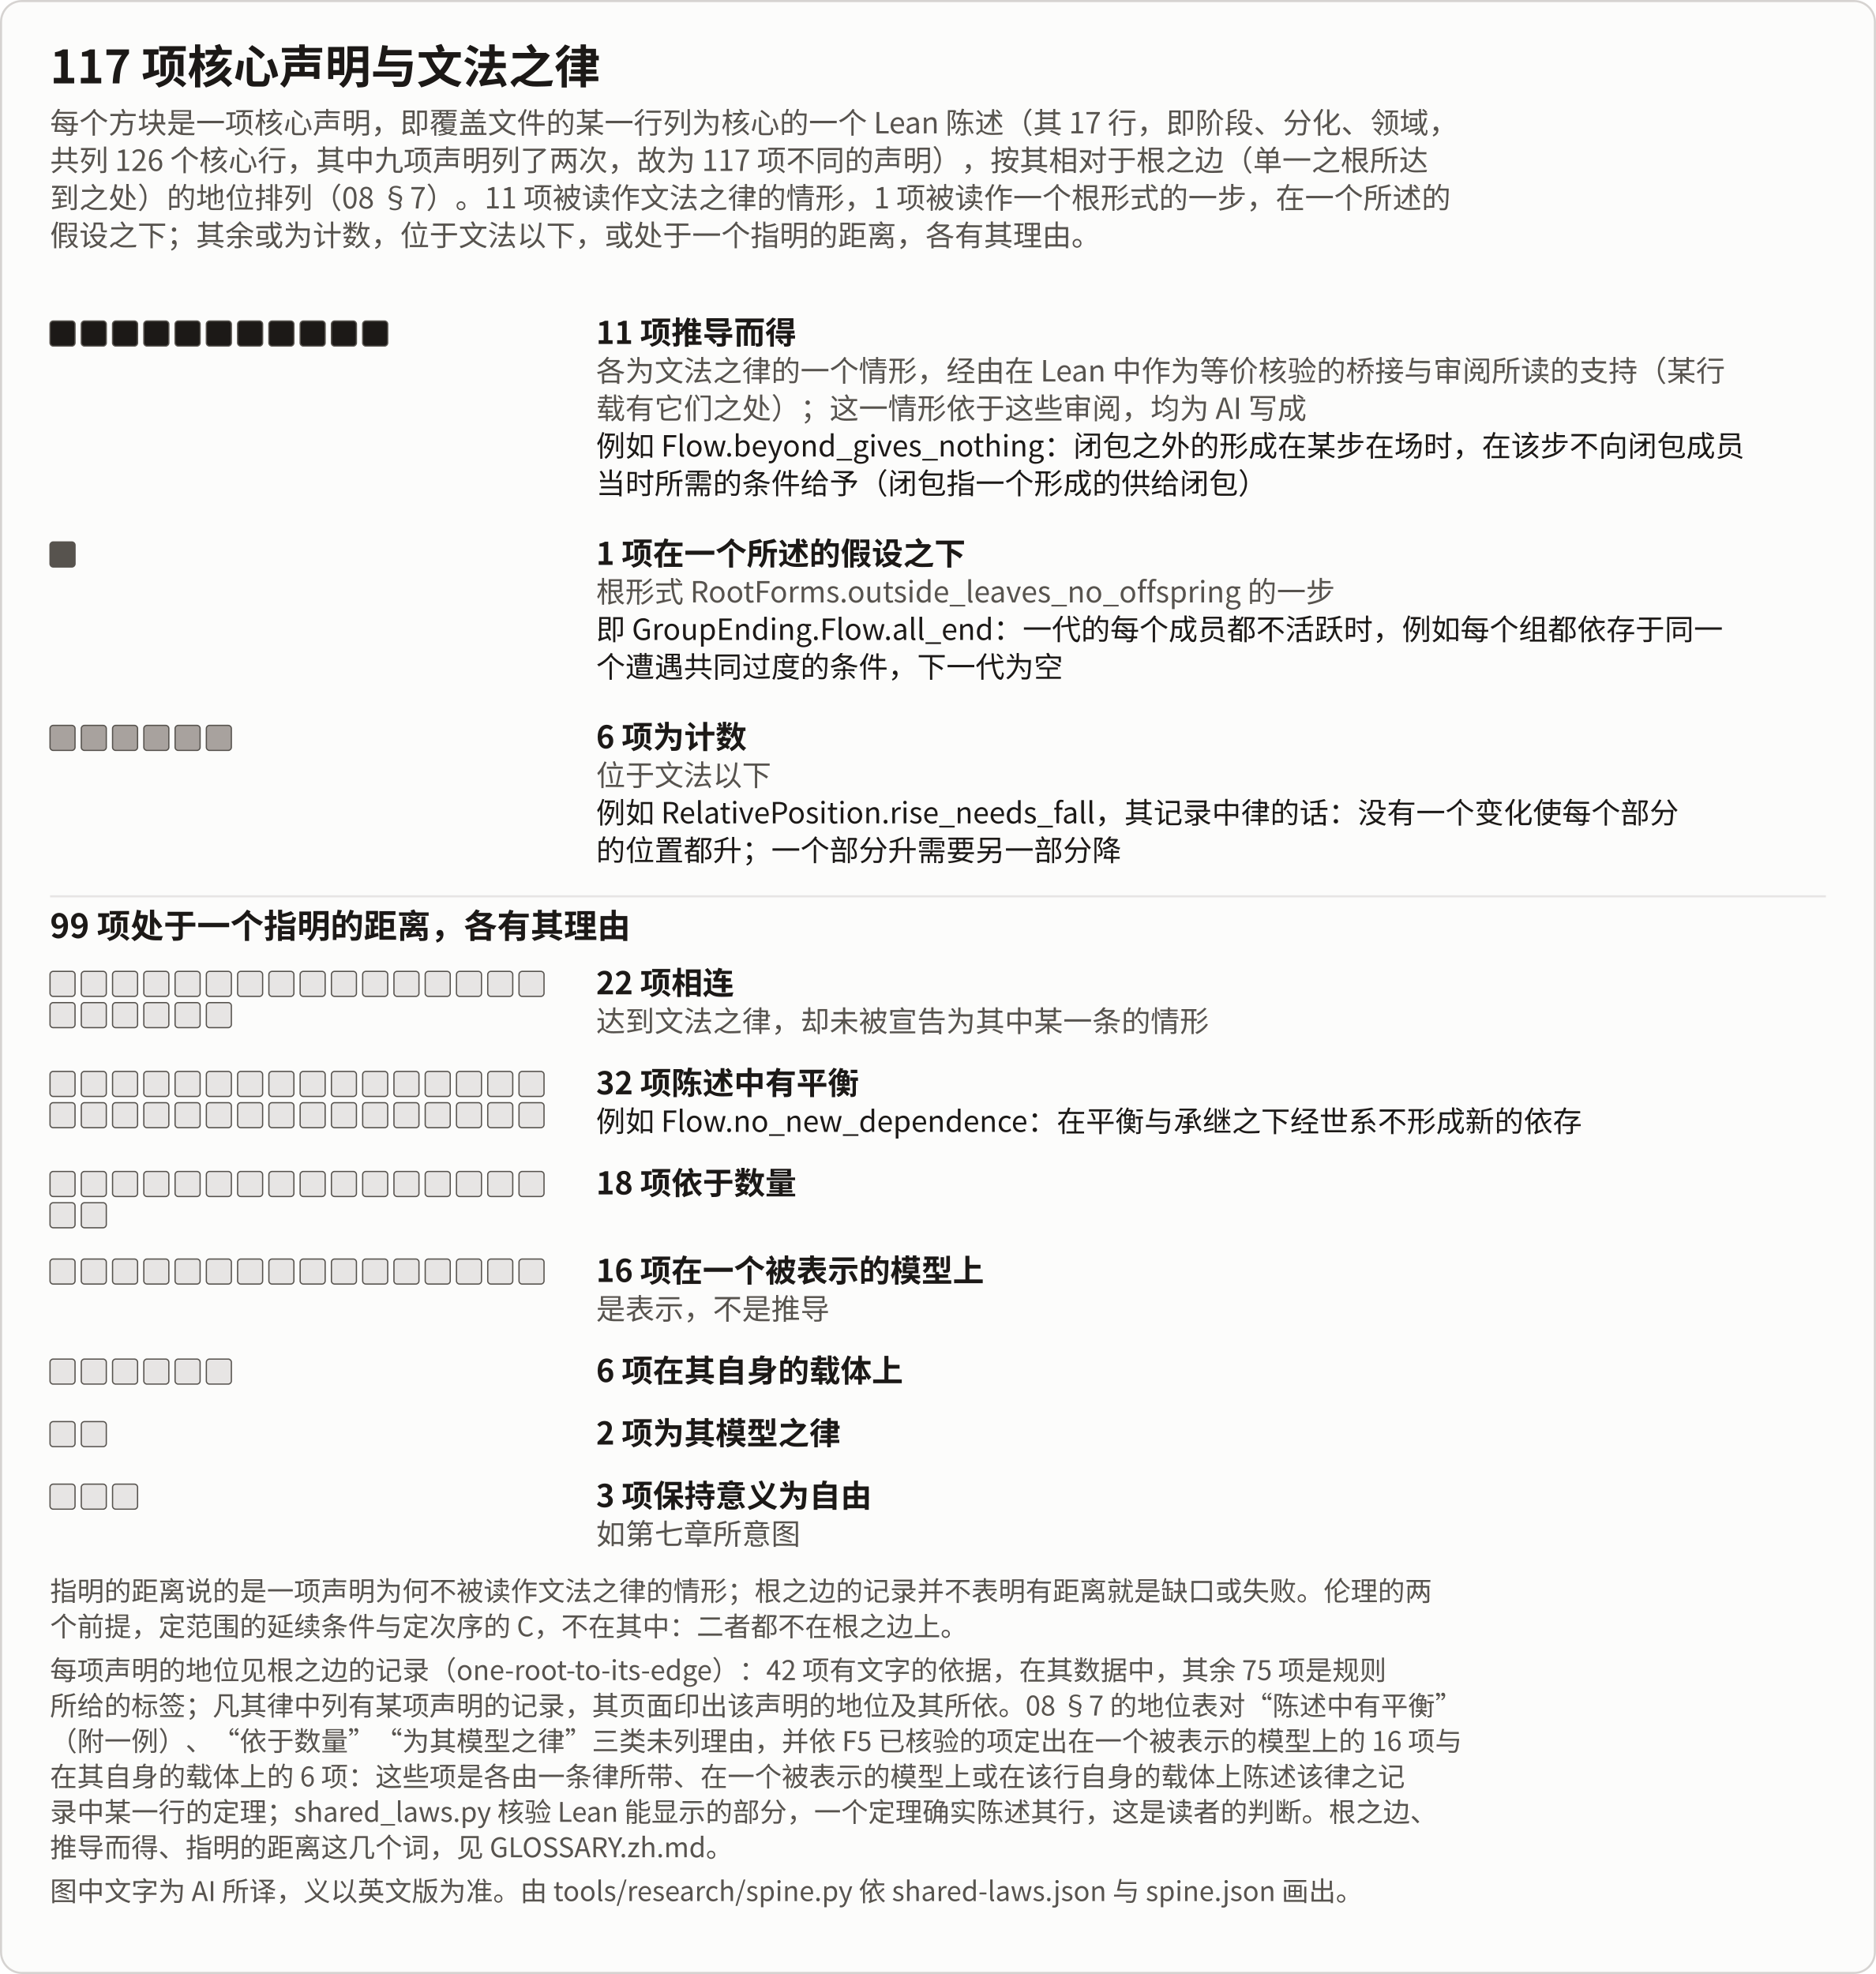
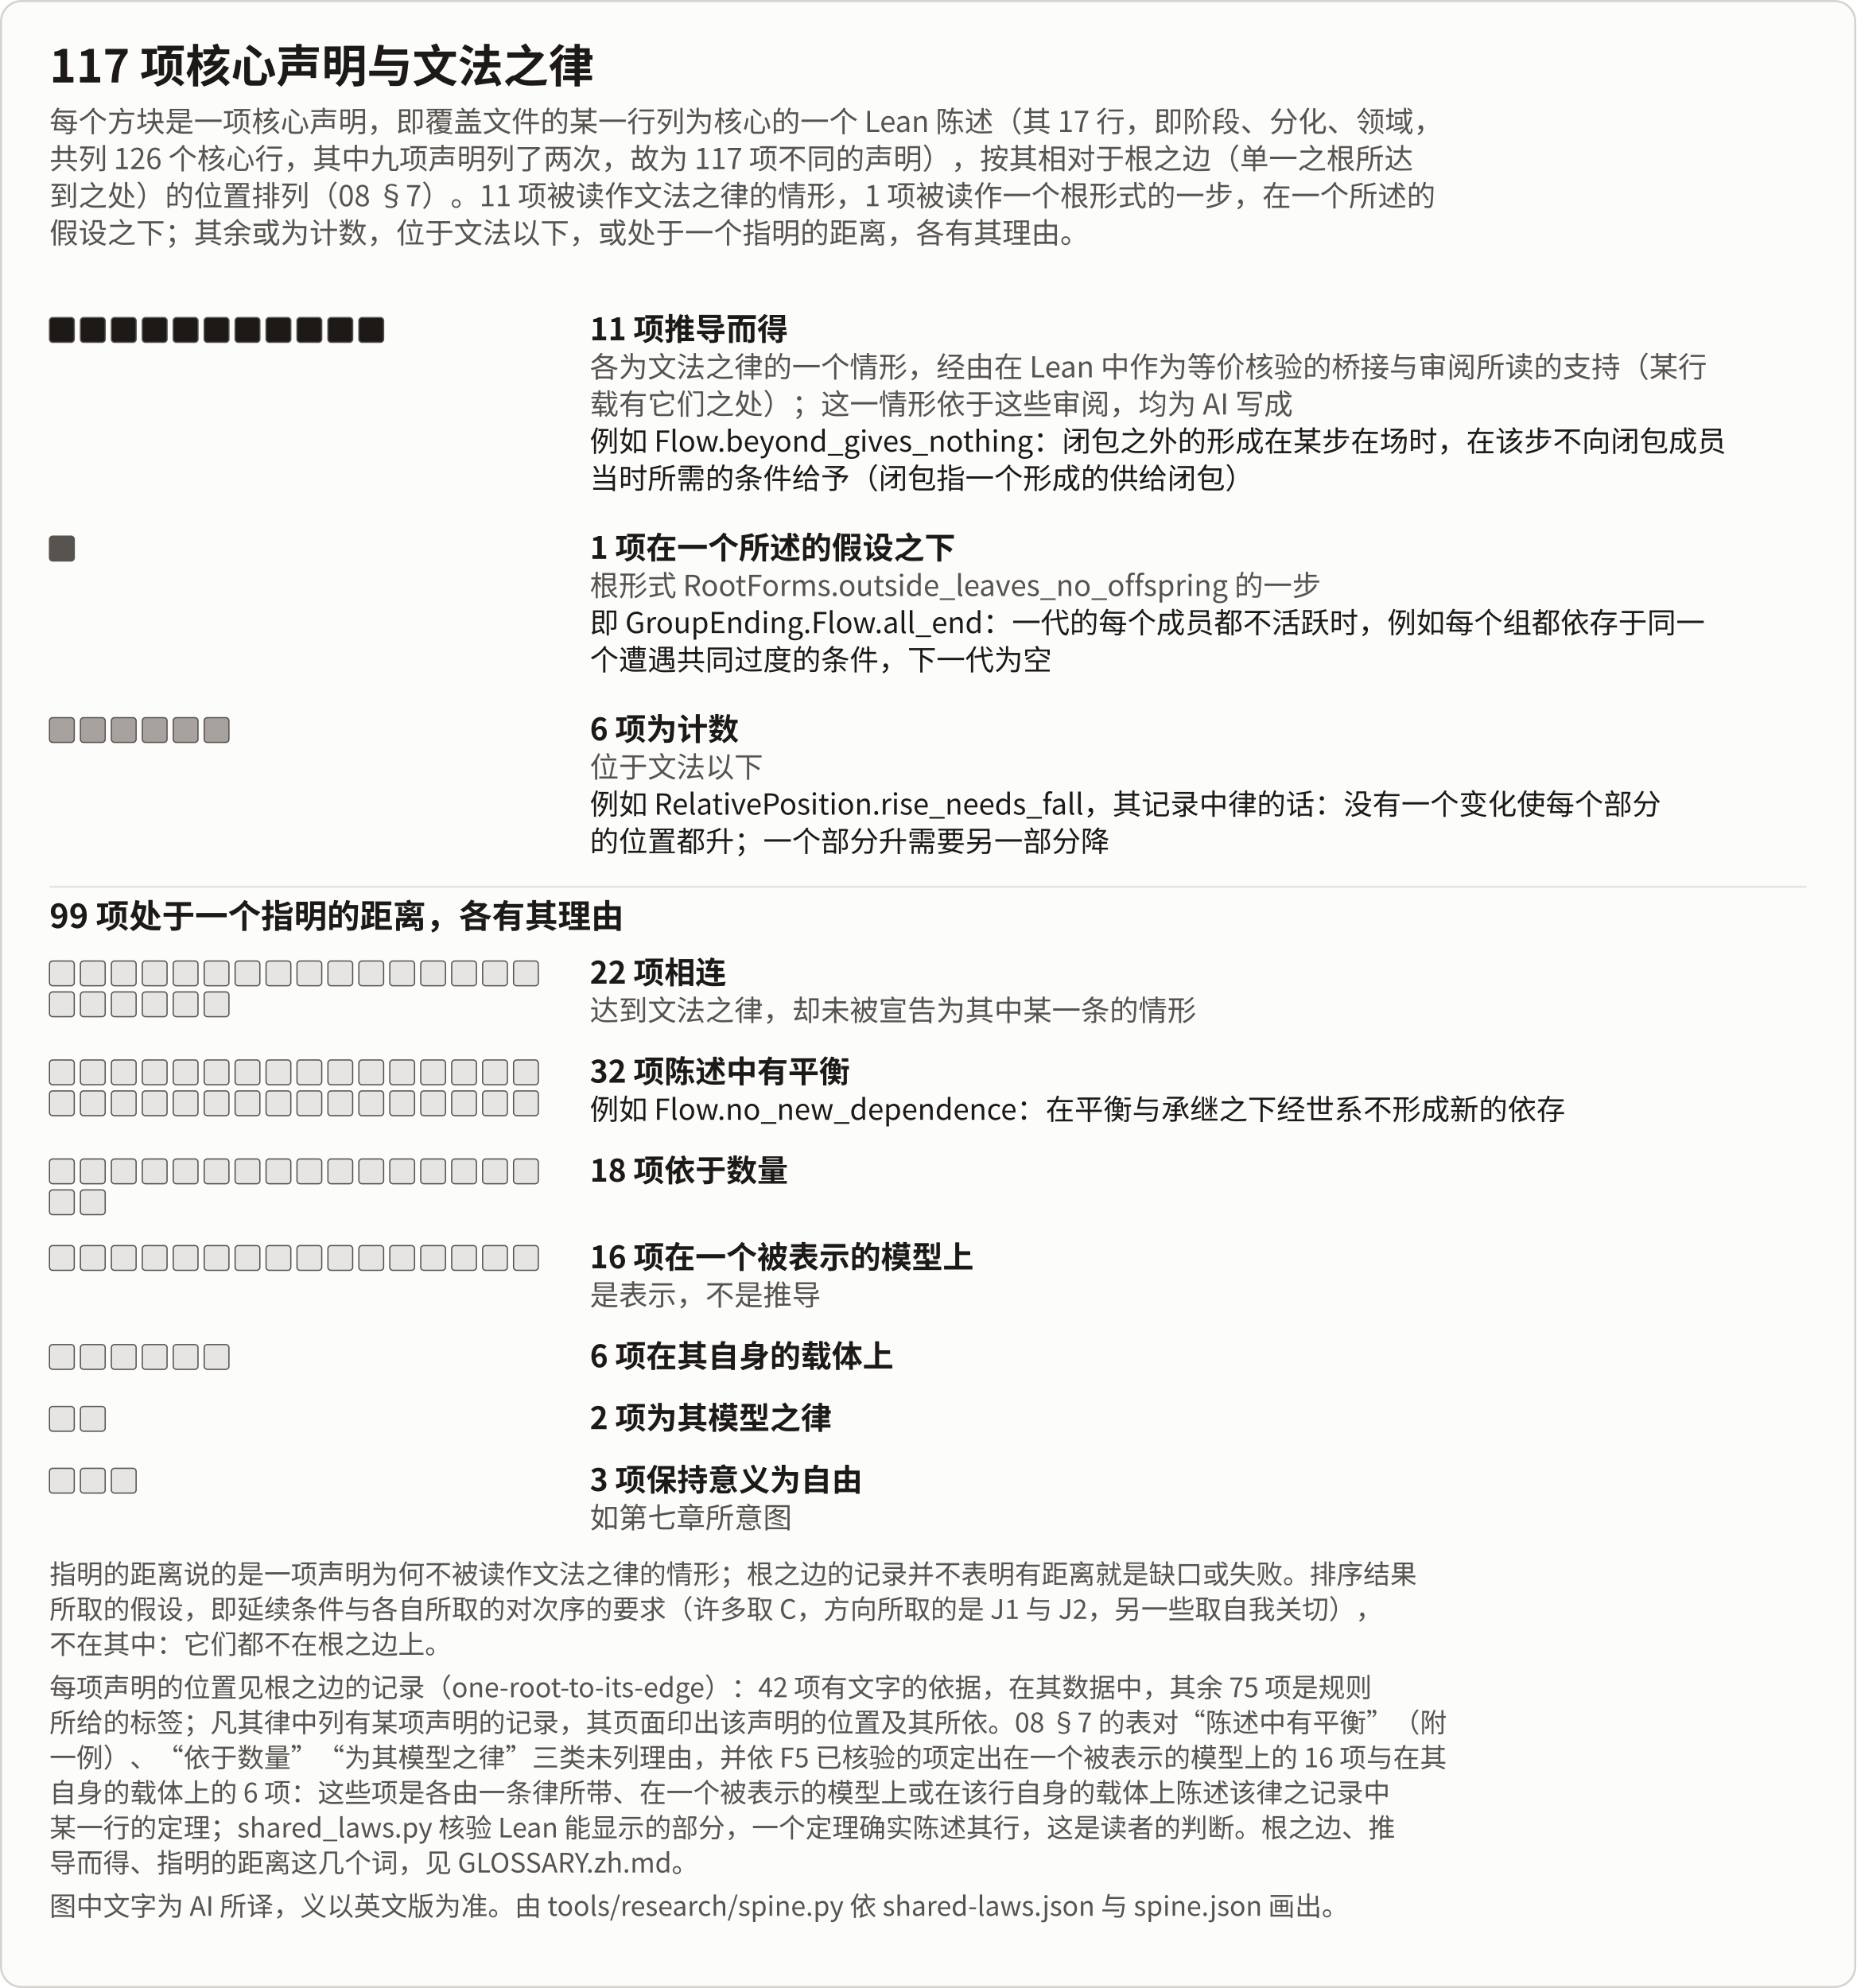
- <svg xmlns="http://www.w3.org/2000/svg" viewBox="0 0 900 947" width="900" height="947" role="img" aria-labelledby="standings-title standings-desc" font-family="'PingFang SC', 'Hiragino Sans GB', 'Noto Sans CJK SC', 'Microsoft YaHei', sans-serif">
-   <rect x="0.5" y="0.5" width="899" height="946" rx="10" fill="#fcfcfb" stroke="#d6d3d1" />
+ <svg xmlns="http://www.w3.org/2000/svg" viewBox="0 0 900 964" width="900" height="964" role="img" aria-labelledby="standings-title standings-desc" font-family="'PingFang SC', 'Hiragino Sans GB', 'Noto Sans CJK SC', 'Microsoft YaHei', sans-serif">
+   <rect x="0.5" y="0.5" width="899" height="963" rx="10" fill="#fcfcfb" stroke="#d6d3d1" />
  <text x="24" y="40" font-size="22" font-weight="bold" text-anchor="start" fill="#1c1917">117 项核心声明与文法之律</text>
  <text x="24" y="64" font-size="14" text-anchor="start" fill="#57534e">每个方块是一项核心声明，即覆盖文件的某一行列为核心的一个 Lean 陈述（其 17 行，即阶段、分化、领域，</text>
  <text x="24" y="82" font-size="14" text-anchor="start" fill="#57534e">共列 126 个核心行，其中九项声明列了两次，故为 117 项不同的声明），按其相对于根之边（单一之根所达</text>
-   <text x="24" y="100" font-size="14" text-anchor="start" fill="#57534e">到之处）的地位排列（08 §7）。11 项被读作文法之律的情形，1 项被读作一个根形式的一步，在一个所述的</text>
+   <text x="24" y="100" font-size="14" text-anchor="start" fill="#57534e">到之处）的位置排列（08 §7）。11 项被读作文法之律的情形，1 项被读作一个根形式的一步，在一个所述的</text>
  <text x="24" y="118" font-size="14" text-anchor="start" fill="#57534e">假设之下；其余或为计数，位于文法以下，或处于一个指明的距离，各有其理由。</text>
  <rect x="24" y="154" width="12" height="12" rx="1.5" fill="#1c1917" stroke="#57534e" stroke-width="0.6" />
  <rect x="39" y="154" width="12" height="12" rx="1.5" fill="#1c1917" stroke="#57534e" stroke-width="0.6" />
  <rect x="54" y="154" width="12" height="12" rx="1.5" fill="#1c1917" stroke="#57534e" stroke-width="0.6" />
  <rect x="69" y="154" width="12" height="12" rx="1.5" fill="#1c1917" stroke="#57534e" stroke-width="0.6" />
  <rect x="84" y="154" width="12" height="12" rx="1.5" fill="#1c1917" stroke="#57534e" stroke-width="0.6" />
  <rect x="99" y="154" width="12" height="12" rx="1.5" fill="#1c1917" stroke="#57534e" stroke-width="0.6" />
  <rect x="114" y="154" width="12" height="12" rx="1.5" fill="#1c1917" stroke="#57534e" stroke-width="0.6" />
  <rect x="129" y="154" width="12" height="12" rx="1.5" fill="#1c1917" stroke="#57534e" stroke-width="0.6" />
  <rect x="144" y="154" width="12" height="12" rx="1.5" fill="#1c1917" stroke="#57534e" stroke-width="0.6" />
  <rect x="159" y="154" width="12" height="12" rx="1.5" fill="#1c1917" stroke="#57534e" stroke-width="0.6" />
  <rect x="174" y="154" width="12" height="12" rx="1.5" fill="#1c1917" stroke="#57534e" stroke-width="0.6" />
  <text x="286" y="165" font-size="15" font-weight="bold" text-anchor="start" fill="#1c1917">11 项推导而得</text>
  <text x="286" y="183" font-size="14" text-anchor="start" fill="#57534e">各为文法之律的一个情形，经由在 Lean 中作为等价核验的桥接与审阅所读的支持（某行</text>
  <text x="286" y="201" font-size="14" text-anchor="start" fill="#57534e">载有它们之处）；这一情形依于这些审阅，均为 AI 写成</text>
  <text x="286" y="219" font-size="14" text-anchor="start" fill="#1c1917">例如 Flow.beyond_gives_nothing：闭包之外的形成在某步在场时，在该步不向闭包成员</text>
  <text x="286" y="237" font-size="14" text-anchor="start" fill="#1c1917">当时所需的条件给予（闭包指一个形成的供给闭包）</text>
  <rect x="24" y="260" width="12" height="12" rx="1.5" fill="#57534e" stroke="#57534e" stroke-width="0.6" />
  <text x="286" y="271" font-size="15" font-weight="bold" text-anchor="start" fill="#1c1917">1 项在一个所述的假设之下</text>
  <text x="286" y="289" font-size="14" text-anchor="start" fill="#57534e">根形式 RootForms.outside_leaves_no_offspring 的一步</text>
  <text x="286" y="307" font-size="14" text-anchor="start" fill="#1c1917">即 GroupEnding.Flow.all_end：一代的每个成员都不活跃时，例如每个组都依存于同一</text>
  <text x="286" y="325" font-size="14" text-anchor="start" fill="#1c1917">个遭遇共同过度的条件，下一代为空</text>
  <rect x="24" y="348" width="12" height="12" rx="1.5" fill="#a8a29e" stroke="#57534e" stroke-width="0.6" />
  <rect x="39" y="348" width="12" height="12" rx="1.5" fill="#a8a29e" stroke="#57534e" stroke-width="0.6" />
  <rect x="54" y="348" width="12" height="12" rx="1.5" fill="#a8a29e" stroke="#57534e" stroke-width="0.6" />
  <rect x="69" y="348" width="12" height="12" rx="1.5" fill="#a8a29e" stroke="#57534e" stroke-width="0.6" />
  <rect x="84" y="348" width="12" height="12" rx="1.5" fill="#a8a29e" stroke="#57534e" stroke-width="0.6" />
  <rect x="99" y="348" width="12" height="12" rx="1.5" fill="#a8a29e" stroke="#57534e" stroke-width="0.6" />
  <text x="286" y="359" font-size="15" font-weight="bold" text-anchor="start" fill="#1c1917">6 项为计数</text>
  <text x="286" y="377" font-size="14" text-anchor="start" fill="#57534e">位于文法以下</text>
  <text x="286" y="395" font-size="14" text-anchor="start" fill="#1c1917">例如 RelativePosition.rise_needs_fall，其记录中律的话：没有一个变化使每个部分</text>
  <text x="286" y="413" font-size="14" text-anchor="start" fill="#1c1917">的位置都升；一个部分升需要另一部分降</text>
  <line x1="24" y1="430" x2="876" y2="430" stroke="#e7e5e4" />
  <text x="24" y="450" font-size="16" font-weight="bold" text-anchor="start" fill="#1c1917">99 项处于一个指明的距离，各有其理由</text>
  <rect x="24" y="466" width="12" height="12" rx="1.5" fill="#e7e5e4" stroke="#57534e" stroke-width="0.6" />
  <rect x="39" y="466" width="12" height="12" rx="1.5" fill="#e7e5e4" stroke="#57534e" stroke-width="0.6" />
  <rect x="54" y="466" width="12" height="12" rx="1.5" fill="#e7e5e4" stroke="#57534e" stroke-width="0.6" />
  <rect x="69" y="466" width="12" height="12" rx="1.5" fill="#e7e5e4" stroke="#57534e" stroke-width="0.6" />
  <rect x="84" y="466" width="12" height="12" rx="1.5" fill="#e7e5e4" stroke="#57534e" stroke-width="0.6" />
  <rect x="99" y="466" width="12" height="12" rx="1.5" fill="#e7e5e4" stroke="#57534e" stroke-width="0.6" />
  <rect x="114" y="466" width="12" height="12" rx="1.5" fill="#e7e5e4" stroke="#57534e" stroke-width="0.6" />
  <rect x="129" y="466" width="12" height="12" rx="1.5" fill="#e7e5e4" stroke="#57534e" stroke-width="0.6" />
  <rect x="144" y="466" width="12" height="12" rx="1.5" fill="#e7e5e4" stroke="#57534e" stroke-width="0.6" />
  <rect x="159" y="466" width="12" height="12" rx="1.5" fill="#e7e5e4" stroke="#57534e" stroke-width="0.6" />
  <rect x="174" y="466" width="12" height="12" rx="1.5" fill="#e7e5e4" stroke="#57534e" stroke-width="0.6" />
  <rect x="189" y="466" width="12" height="12" rx="1.5" fill="#e7e5e4" stroke="#57534e" stroke-width="0.6" />
  <rect x="204" y="466" width="12" height="12" rx="1.5" fill="#e7e5e4" stroke="#57534e" stroke-width="0.6" />
  <rect x="219" y="466" width="12" height="12" rx="1.5" fill="#e7e5e4" stroke="#57534e" stroke-width="0.6" />
  <rect x="234" y="466" width="12" height="12" rx="1.5" fill="#e7e5e4" stroke="#57534e" stroke-width="0.6" />
  <rect x="249" y="466" width="12" height="12" rx="1.5" fill="#e7e5e4" stroke="#57534e" stroke-width="0.6" />
  <rect x="24" y="481" width="12" height="12" rx="1.5" fill="#e7e5e4" stroke="#57534e" stroke-width="0.6" />
  <rect x="39" y="481" width="12" height="12" rx="1.5" fill="#e7e5e4" stroke="#57534e" stroke-width="0.6" />
  <rect x="54" y="481" width="12" height="12" rx="1.5" fill="#e7e5e4" stroke="#57534e" stroke-width="0.6" />
  <rect x="69" y="481" width="12" height="12" rx="1.5" fill="#e7e5e4" stroke="#57534e" stroke-width="0.6" />
  <rect x="84" y="481" width="12" height="12" rx="1.5" fill="#e7e5e4" stroke="#57534e" stroke-width="0.6" />
  <rect x="99" y="481" width="12" height="12" rx="1.5" fill="#e7e5e4" stroke="#57534e" stroke-width="0.6" />
  <text x="286" y="477" font-size="15" font-weight="bold" text-anchor="start" fill="#1c1917">22 项相连</text>
  <text x="286" y="495" font-size="14" text-anchor="start" fill="#57534e">达到文法之律，却未被宣告为其中某一条的情形</text>
  <rect x="24" y="514" width="12" height="12" rx="1.5" fill="#e7e5e4" stroke="#57534e" stroke-width="0.6" />
  <rect x="39" y="514" width="12" height="12" rx="1.5" fill="#e7e5e4" stroke="#57534e" stroke-width="0.6" />
  <rect x="54" y="514" width="12" height="12" rx="1.5" fill="#e7e5e4" stroke="#57534e" stroke-width="0.6" />
  <rect x="69" y="514" width="12" height="12" rx="1.5" fill="#e7e5e4" stroke="#57534e" stroke-width="0.6" />
  <rect x="84" y="514" width="12" height="12" rx="1.5" fill="#e7e5e4" stroke="#57534e" stroke-width="0.6" />
  <rect x="99" y="514" width="12" height="12" rx="1.5" fill="#e7e5e4" stroke="#57534e" stroke-width="0.6" />
  <rect x="114" y="514" width="12" height="12" rx="1.5" fill="#e7e5e4" stroke="#57534e" stroke-width="0.6" />
  <rect x="129" y="514" width="12" height="12" rx="1.5" fill="#e7e5e4" stroke="#57534e" stroke-width="0.6" />
  <rect x="144" y="514" width="12" height="12" rx="1.5" fill="#e7e5e4" stroke="#57534e" stroke-width="0.6" />
  <rect x="159" y="514" width="12" height="12" rx="1.5" fill="#e7e5e4" stroke="#57534e" stroke-width="0.6" />
  <rect x="174" y="514" width="12" height="12" rx="1.5" fill="#e7e5e4" stroke="#57534e" stroke-width="0.6" />
  <rect x="189" y="514" width="12" height="12" rx="1.5" fill="#e7e5e4" stroke="#57534e" stroke-width="0.6" />
  <rect x="204" y="514" width="12" height="12" rx="1.5" fill="#e7e5e4" stroke="#57534e" stroke-width="0.6" />
  <rect x="219" y="514" width="12" height="12" rx="1.5" fill="#e7e5e4" stroke="#57534e" stroke-width="0.6" />
  <rect x="234" y="514" width="12" height="12" rx="1.5" fill="#e7e5e4" stroke="#57534e" stroke-width="0.6" />
  <rect x="249" y="514" width="12" height="12" rx="1.5" fill="#e7e5e4" stroke="#57534e" stroke-width="0.6" />
  <rect x="24" y="529" width="12" height="12" rx="1.5" fill="#e7e5e4" stroke="#57534e" stroke-width="0.6" />
  <rect x="39" y="529" width="12" height="12" rx="1.5" fill="#e7e5e4" stroke="#57534e" stroke-width="0.6" />
  <rect x="54" y="529" width="12" height="12" rx="1.5" fill="#e7e5e4" stroke="#57534e" stroke-width="0.6" />
  <rect x="69" y="529" width="12" height="12" rx="1.5" fill="#e7e5e4" stroke="#57534e" stroke-width="0.6" />
  <rect x="84" y="529" width="12" height="12" rx="1.5" fill="#e7e5e4" stroke="#57534e" stroke-width="0.6" />
  <rect x="99" y="529" width="12" height="12" rx="1.5" fill="#e7e5e4" stroke="#57534e" stroke-width="0.6" />
  <rect x="114" y="529" width="12" height="12" rx="1.5" fill="#e7e5e4" stroke="#57534e" stroke-width="0.6" />
  <rect x="129" y="529" width="12" height="12" rx="1.5" fill="#e7e5e4" stroke="#57534e" stroke-width="0.6" />
  <rect x="144" y="529" width="12" height="12" rx="1.5" fill="#e7e5e4" stroke="#57534e" stroke-width="0.6" />
  <rect x="159" y="529" width="12" height="12" rx="1.5" fill="#e7e5e4" stroke="#57534e" stroke-width="0.6" />
  <rect x="174" y="529" width="12" height="12" rx="1.5" fill="#e7e5e4" stroke="#57534e" stroke-width="0.6" />
  <rect x="189" y="529" width="12" height="12" rx="1.5" fill="#e7e5e4" stroke="#57534e" stroke-width="0.6" />
  <rect x="204" y="529" width="12" height="12" rx="1.5" fill="#e7e5e4" stroke="#57534e" stroke-width="0.6" />
  <rect x="219" y="529" width="12" height="12" rx="1.5" fill="#e7e5e4" stroke="#57534e" stroke-width="0.6" />
  <rect x="234" y="529" width="12" height="12" rx="1.5" fill="#e7e5e4" stroke="#57534e" stroke-width="0.6" />
  <rect x="249" y="529" width="12" height="12" rx="1.5" fill="#e7e5e4" stroke="#57534e" stroke-width="0.6" />
  <text x="286" y="525" font-size="15" font-weight="bold" text-anchor="start" fill="#1c1917">32 项陈述中有平衡</text>
  <text x="286" y="543" font-size="14" text-anchor="start" fill="#1c1917">例如 Flow.no_new_dependence：在平衡与承继之下经世系不形成新的依存</text>
  <rect x="24" y="562" width="12" height="12" rx="1.5" fill="#e7e5e4" stroke="#57534e" stroke-width="0.6" />
  <rect x="39" y="562" width="12" height="12" rx="1.5" fill="#e7e5e4" stroke="#57534e" stroke-width="0.6" />
  <rect x="54" y="562" width="12" height="12" rx="1.5" fill="#e7e5e4" stroke="#57534e" stroke-width="0.6" />
  <rect x="69" y="562" width="12" height="12" rx="1.5" fill="#e7e5e4" stroke="#57534e" stroke-width="0.6" />
  <rect x="84" y="562" width="12" height="12" rx="1.5" fill="#e7e5e4" stroke="#57534e" stroke-width="0.6" />
  <rect x="99" y="562" width="12" height="12" rx="1.5" fill="#e7e5e4" stroke="#57534e" stroke-width="0.6" />
  <rect x="114" y="562" width="12" height="12" rx="1.5" fill="#e7e5e4" stroke="#57534e" stroke-width="0.6" />
  <rect x="129" y="562" width="12" height="12" rx="1.5" fill="#e7e5e4" stroke="#57534e" stroke-width="0.6" />
  <rect x="144" y="562" width="12" height="12" rx="1.5" fill="#e7e5e4" stroke="#57534e" stroke-width="0.6" />
  <rect x="159" y="562" width="12" height="12" rx="1.5" fill="#e7e5e4" stroke="#57534e" stroke-width="0.6" />
  <rect x="174" y="562" width="12" height="12" rx="1.5" fill="#e7e5e4" stroke="#57534e" stroke-width="0.6" />
  <rect x="189" y="562" width="12" height="12" rx="1.5" fill="#e7e5e4" stroke="#57534e" stroke-width="0.6" />
  <rect x="204" y="562" width="12" height="12" rx="1.5" fill="#e7e5e4" stroke="#57534e" stroke-width="0.6" />
  <rect x="219" y="562" width="12" height="12" rx="1.5" fill="#e7e5e4" stroke="#57534e" stroke-width="0.6" />
  <rect x="234" y="562" width="12" height="12" rx="1.5" fill="#e7e5e4" stroke="#57534e" stroke-width="0.6" />
  <rect x="249" y="562" width="12" height="12" rx="1.5" fill="#e7e5e4" stroke="#57534e" stroke-width="0.6" />
  <rect x="24" y="577" width="12" height="12" rx="1.5" fill="#e7e5e4" stroke="#57534e" stroke-width="0.6" />
  <rect x="39" y="577" width="12" height="12" rx="1.5" fill="#e7e5e4" stroke="#57534e" stroke-width="0.6" />
  <text x="286" y="573" font-size="15" font-weight="bold" text-anchor="start" fill="#1c1917">18 项依于数量</text>
  <rect x="24" y="604" width="12" height="12" rx="1.5" fill="#e7e5e4" stroke="#57534e" stroke-width="0.6" />
  <rect x="39" y="604" width="12" height="12" rx="1.5" fill="#e7e5e4" stroke="#57534e" stroke-width="0.6" />
  <rect x="54" y="604" width="12" height="12" rx="1.5" fill="#e7e5e4" stroke="#57534e" stroke-width="0.6" />
  <rect x="69" y="604" width="12" height="12" rx="1.5" fill="#e7e5e4" stroke="#57534e" stroke-width="0.6" />
  <rect x="84" y="604" width="12" height="12" rx="1.5" fill="#e7e5e4" stroke="#57534e" stroke-width="0.6" />
  <rect x="99" y="604" width="12" height="12" rx="1.5" fill="#e7e5e4" stroke="#57534e" stroke-width="0.6" />
  <rect x="114" y="604" width="12" height="12" rx="1.5" fill="#e7e5e4" stroke="#57534e" stroke-width="0.6" />
  <rect x="129" y="604" width="12" height="12" rx="1.5" fill="#e7e5e4" stroke="#57534e" stroke-width="0.6" />
  <rect x="144" y="604" width="12" height="12" rx="1.5" fill="#e7e5e4" stroke="#57534e" stroke-width="0.6" />
  <rect x="159" y="604" width="12" height="12" rx="1.5" fill="#e7e5e4" stroke="#57534e" stroke-width="0.6" />
  <rect x="174" y="604" width="12" height="12" rx="1.5" fill="#e7e5e4" stroke="#57534e" stroke-width="0.6" />
  <rect x="189" y="604" width="12" height="12" rx="1.5" fill="#e7e5e4" stroke="#57534e" stroke-width="0.6" />
  <rect x="204" y="604" width="12" height="12" rx="1.5" fill="#e7e5e4" stroke="#57534e" stroke-width="0.6" />
  <rect x="219" y="604" width="12" height="12" rx="1.5" fill="#e7e5e4" stroke="#57534e" stroke-width="0.6" />
  <rect x="234" y="604" width="12" height="12" rx="1.5" fill="#e7e5e4" stroke="#57534e" stroke-width="0.6" />
  <rect x="249" y="604" width="12" height="12" rx="1.5" fill="#e7e5e4" stroke="#57534e" stroke-width="0.6" />
  <text x="286" y="615" font-size="15" font-weight="bold" text-anchor="start" fill="#1c1917">16 项在一个被表示的模型上</text>
  <text x="286" y="633" font-size="14" text-anchor="start" fill="#57534e">是表示，不是推导</text>
  <rect x="24" y="652" width="12" height="12" rx="1.5" fill="#e7e5e4" stroke="#57534e" stroke-width="0.6" />
  <rect x="39" y="652" width="12" height="12" rx="1.5" fill="#e7e5e4" stroke="#57534e" stroke-width="0.6" />
  <rect x="54" y="652" width="12" height="12" rx="1.5" fill="#e7e5e4" stroke="#57534e" stroke-width="0.6" />
  <rect x="69" y="652" width="12" height="12" rx="1.5" fill="#e7e5e4" stroke="#57534e" stroke-width="0.6" />
  <rect x="84" y="652" width="12" height="12" rx="1.5" fill="#e7e5e4" stroke="#57534e" stroke-width="0.6" />
  <rect x="99" y="652" width="12" height="12" rx="1.5" fill="#e7e5e4" stroke="#57534e" stroke-width="0.6" />
  <text x="286" y="663" font-size="15" font-weight="bold" text-anchor="start" fill="#1c1917">6 项在其自身的载体上</text>
  <rect x="24" y="682" width="12" height="12" rx="1.5" fill="#e7e5e4" stroke="#57534e" stroke-width="0.6" />
  <rect x="39" y="682" width="12" height="12" rx="1.5" fill="#e7e5e4" stroke="#57534e" stroke-width="0.6" />
  <text x="286" y="693" font-size="15" font-weight="bold" text-anchor="start" fill="#1c1917">2 项为其模型之律</text>
  <rect x="24" y="712" width="12" height="12" rx="1.5" fill="#e7e5e4" stroke="#57534e" stroke-width="0.6" />
  <rect x="39" y="712" width="12" height="12" rx="1.5" fill="#e7e5e4" stroke="#57534e" stroke-width="0.6" />
  <rect x="54" y="712" width="12" height="12" rx="1.5" fill="#e7e5e4" stroke="#57534e" stroke-width="0.6" />
  <text x="286" y="723" font-size="15" font-weight="bold" text-anchor="start" fill="#1c1917">3 项保持意义为自由</text>
  <text x="286" y="741" font-size="14" text-anchor="start" fill="#57534e">如第七章所意图</text>
-   <text x="24" y="768" font-size="13" text-anchor="start" fill="#57534e">指明的距离说的是一项声明为何不被读作文法之律的情形；根之边的记录并不表明有距离就是缺口或失败。伦理的两</text>
-   <text x="24" y="785" font-size="13" text-anchor="start" fill="#57534e">个前提，定范围的延续条件与定次序的 C，不在其中：二者都不在根之边上。</text>
-   <text x="24" y="806" font-size="13" text-anchor="start" fill="#57534e">每项声明的地位见根之边的记录（one-root-to-its-edge）：42 项有文字的依据，在其数据中，其余 75 项是规则</text>
-   <text x="24" y="823" font-size="13" text-anchor="start" fill="#57534e">所给的标签；凡其律中列有某项声明的记录，其页面印出该声明的地位及其所依。08 §7 的地位表对“陈述中有平衡”</text>
-   <text x="24" y="840" font-size="13" text-anchor="start" fill="#57534e">（附一例）、“依于数量”“为其模型之律”三类未列理由，并依 F5 已核验的项定出在一个被表示的模型上的 16 项与</text>
-   <text x="24" y="857" font-size="13" text-anchor="start" fill="#57534e">在其自身的载体上的 6 项：这些项是各由一条律所带、在一个被表示的模型上或在该行自身的载体上陈述该律之记</text>
-   <text x="24" y="874" font-size="13" text-anchor="start" fill="#57534e">录中某一行的定理；shared_laws.py 核验 Lean 能显示的部分，一个定理确实陈述其行，这是读者的判断。根之边、</text>
-   <text x="24" y="891" font-size="13" text-anchor="start" fill="#57534e">推导而得、指明的距离这几个词，见 GLOSSARY.zh.md。</text>
-   <text x="24" y="912" font-size="13" text-anchor="start" fill="#57534e">图中文字为 AI 所译，义以英文版为准。由 tools/research/spine.py 依 shared-laws.json 与 spine.json 画出。</text>
+   <text x="24" y="768" font-size="13" text-anchor="start" fill="#57534e">指明的距离说的是一项声明为何不被读作文法之律的情形；根之边的记录并不表明有距离就是缺口或失败。排序结果</text>
+   <text x="24" y="785" font-size="13" text-anchor="start" fill="#57534e">所取的假设，即延续条件与各自所取的对次序的要求（许多取 C，方向所取的是 J1 与 J2，另一些取自我关切），</text>
+   <text x="24" y="802" font-size="13" text-anchor="start" fill="#57534e">不在其中：它们都不在根之边上。</text>
+   <text x="24" y="823" font-size="13" text-anchor="start" fill="#57534e">每项声明的位置见根之边的记录（one-root-to-its-edge）：42 项有文字的依据，在其数据中，其余 75 项是规则</text>
+   <text x="24" y="840" font-size="13" text-anchor="start" fill="#57534e">所给的标签；凡其律中列有某项声明的记录，其页面印出该声明的位置及其所依。08 §7 的表对“陈述中有平衡”（附</text>
+   <text x="24" y="857" font-size="13" text-anchor="start" fill="#57534e">一例）、“依于数量”“为其模型之律”三类未列理由，并依 F5 已核验的项定出在一个被表示的模型上的 16 项与在其</text>
+   <text x="24" y="874" font-size="13" text-anchor="start" fill="#57534e">自身的载体上的 6 项：这些项是各由一条律所带、在一个被表示的模型上或在该行自身的载体上陈述该律之记录中</text>
+   <text x="24" y="891" font-size="13" text-anchor="start" fill="#57534e">某一行的定理；shared_laws.py 核验 Lean 能显示的部分，一个定理确实陈述其行，这是读者的判断。根之边、推</text>
+   <text x="24" y="908" font-size="13" text-anchor="start" fill="#57534e">导而得、指明的距离这几个词，见 GLOSSARY.zh.md。</text>
+   <text x="24" y="929" font-size="13" text-anchor="start" fill="#57534e">图中文字为 AI 所译，义以英文版为准。由 tools/research/spine.py 依 shared-laws.json 与 spine.json 画出。</text>
</svg>
